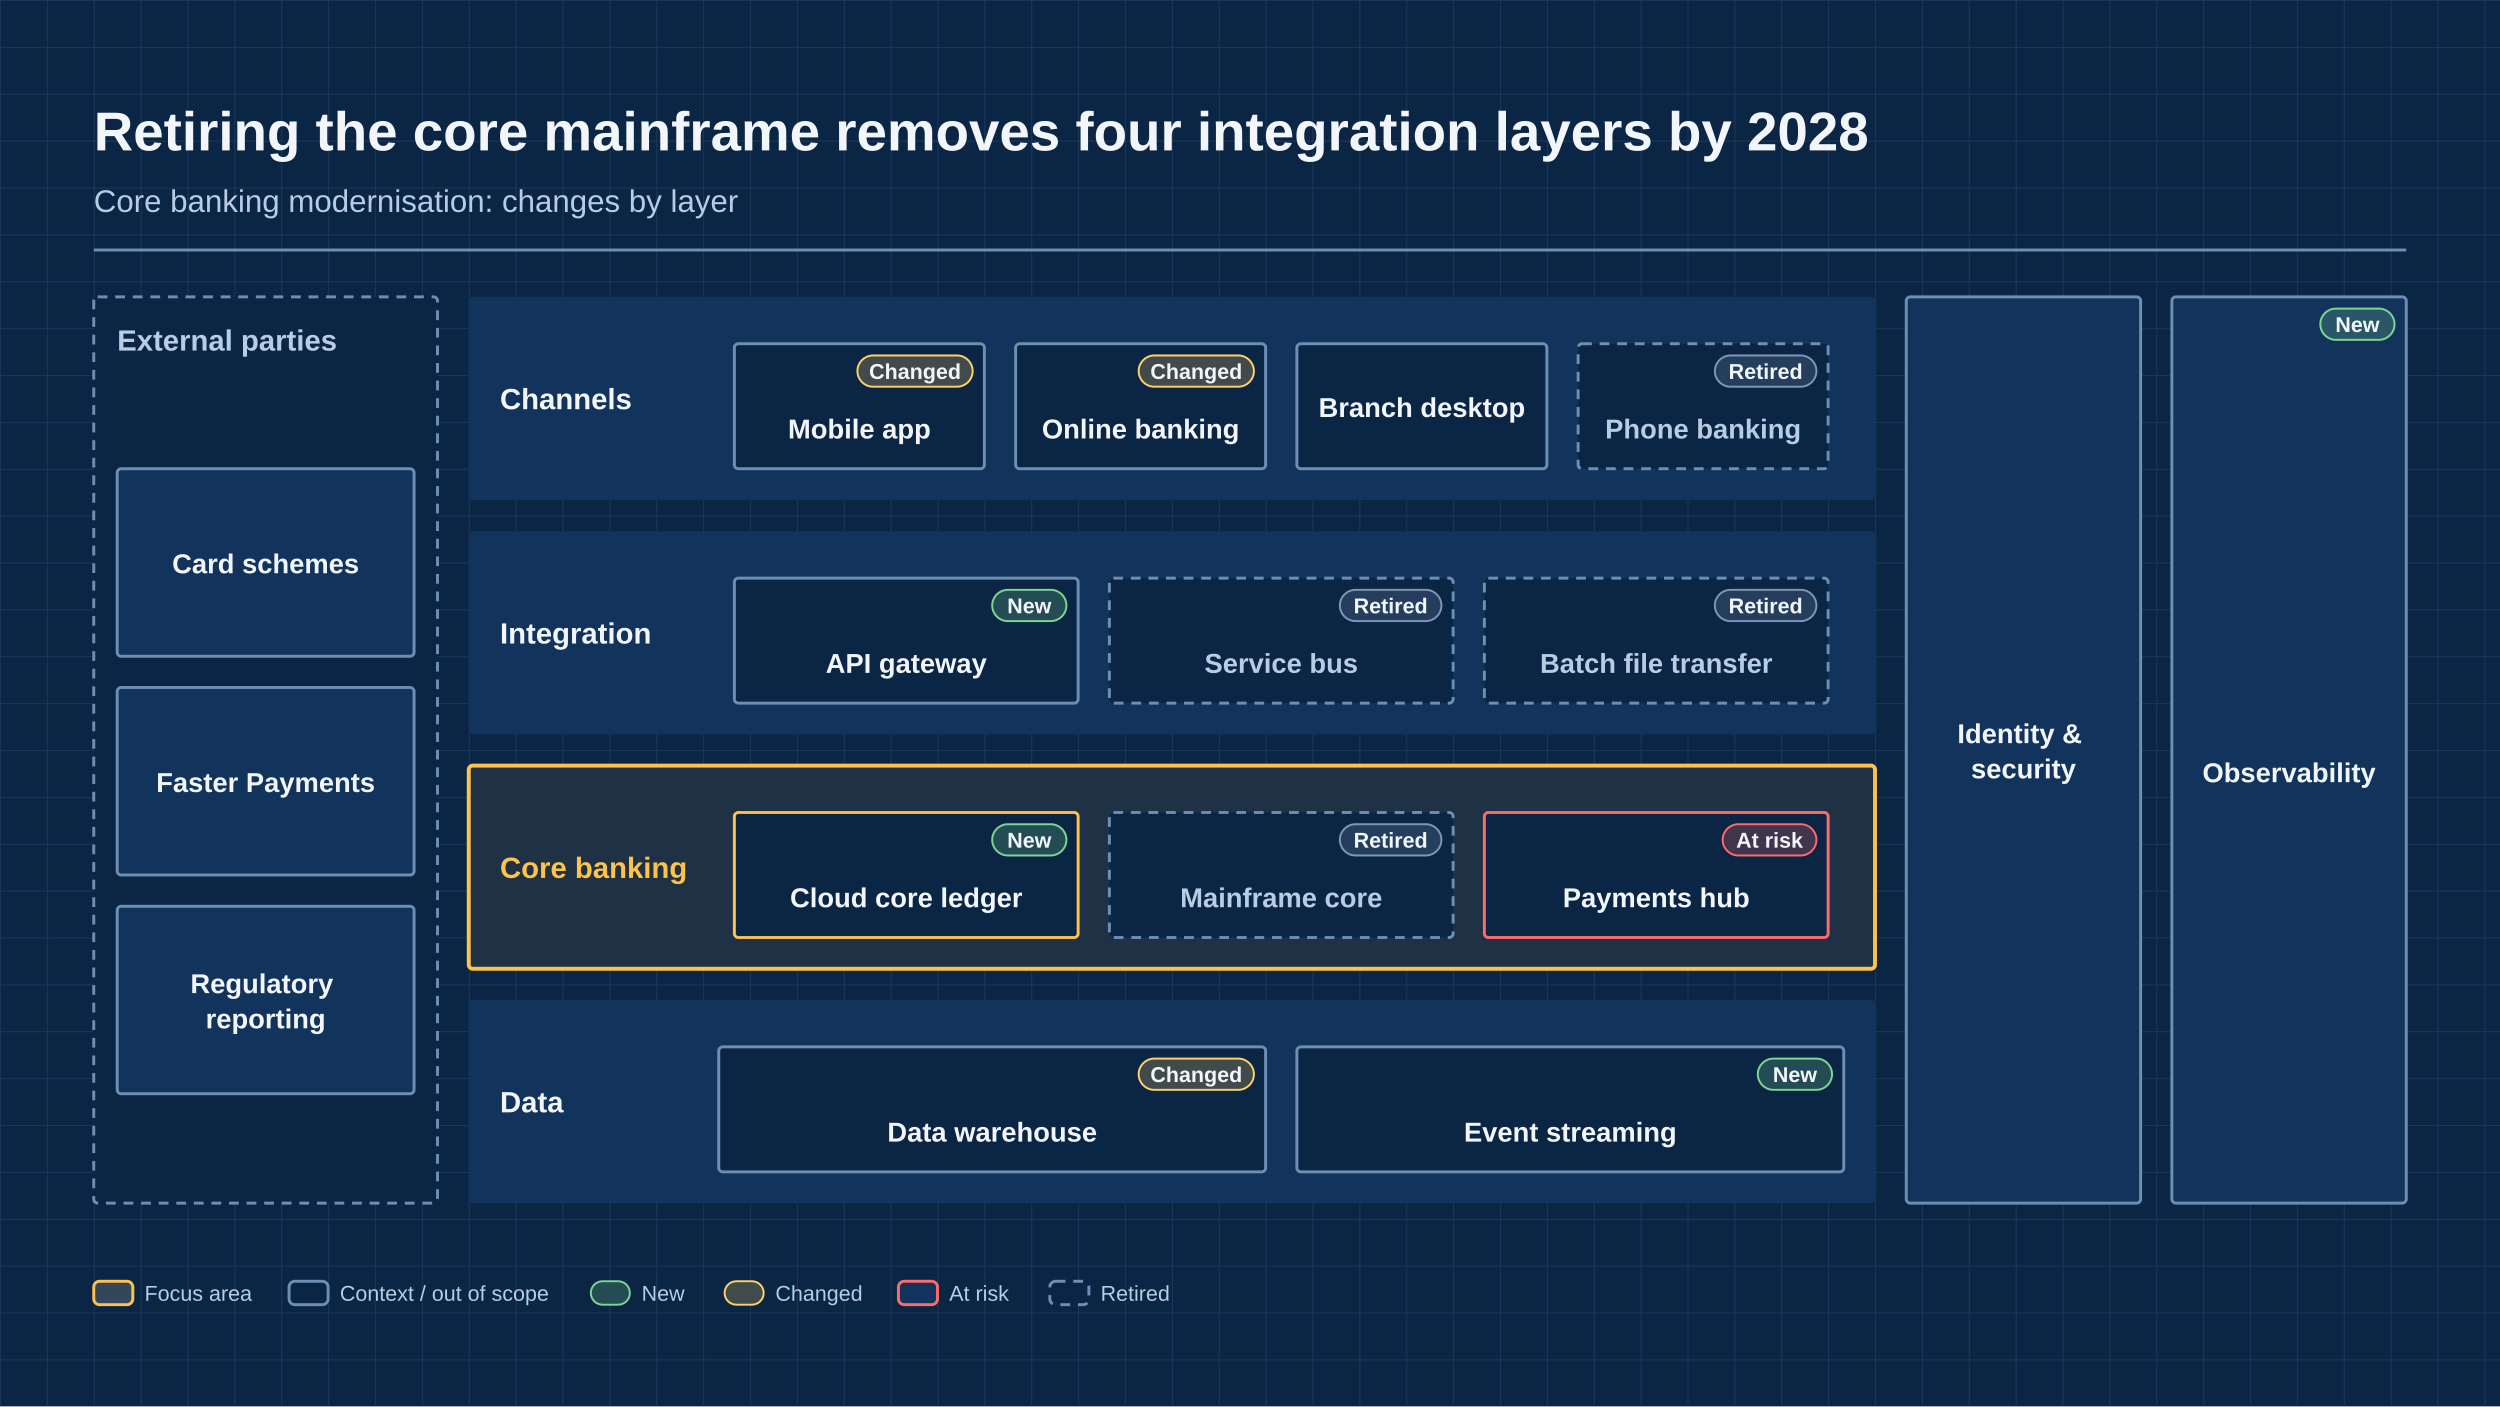
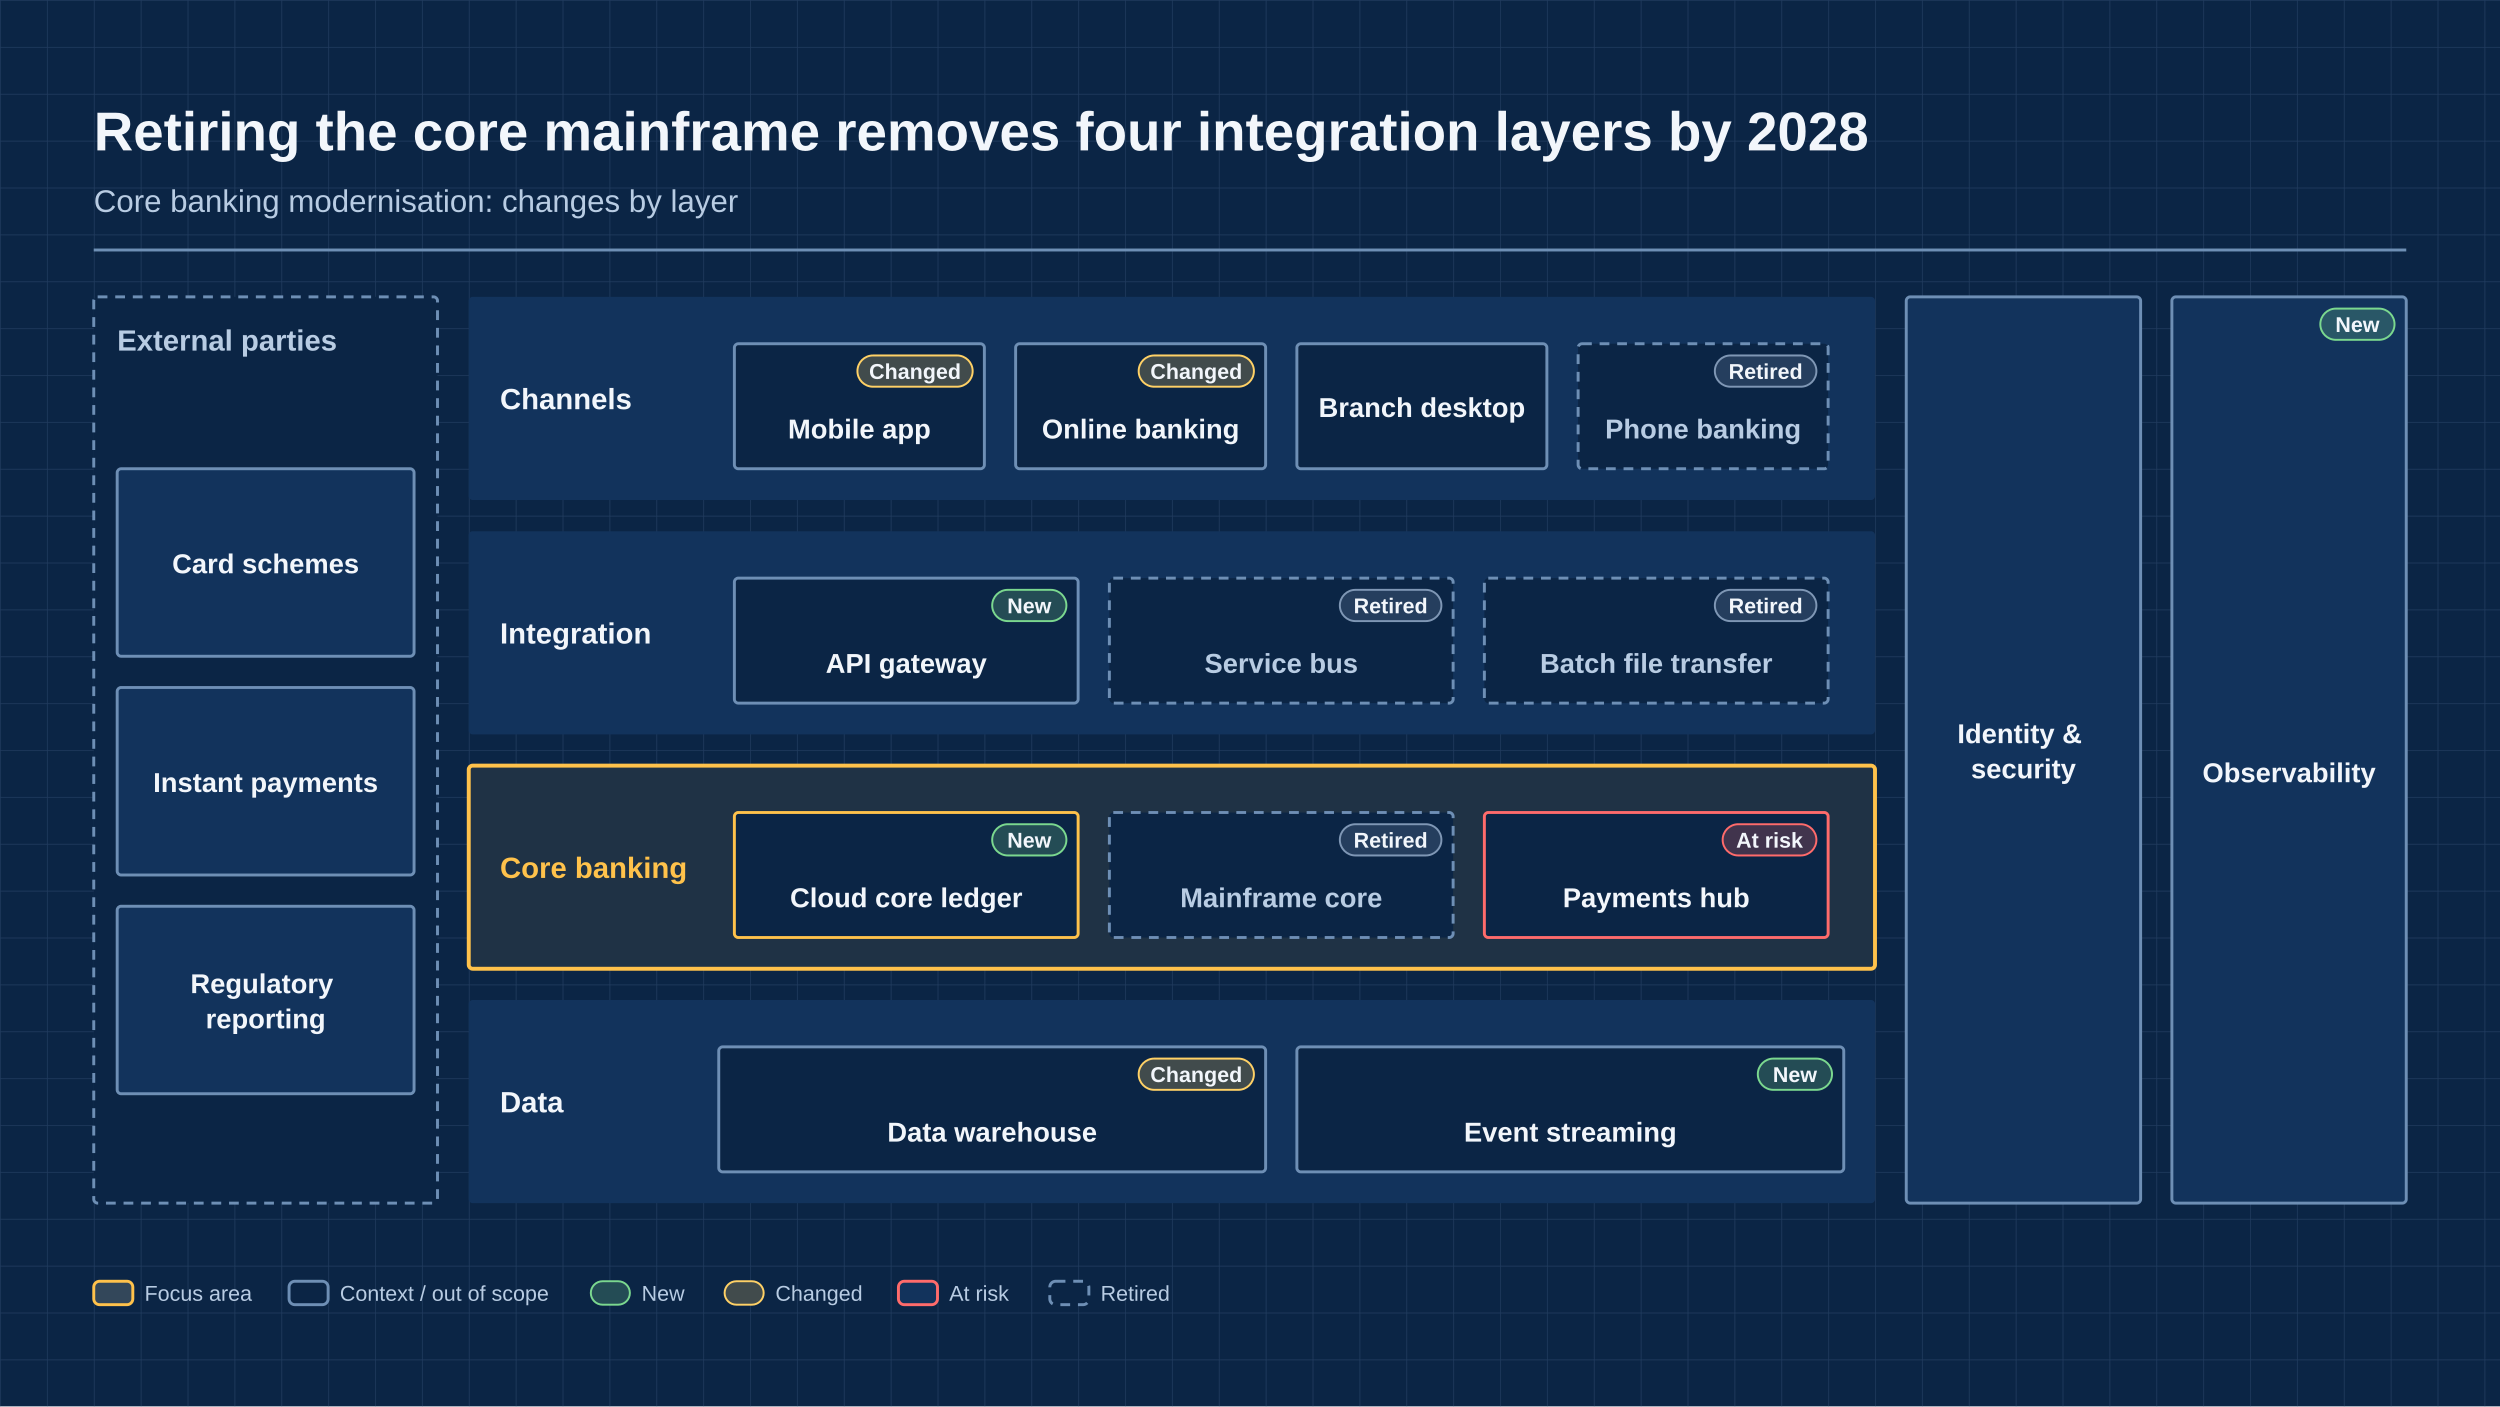
<svg xmlns="http://www.w3.org/2000/svg" width="1280" height="720" viewBox="0 0 1280 720" role="img" aria-labelledby="ds-svg-title ds-svg-desc" data-generator="diagram-studio 1.0.0" data-type="layered-architecture" data-theme="blueprint" data-altitude="detailed">
  <defs>
    <pattern id="ds-grid-pattern" width="24" height="24" patternUnits="userSpaceOnUse" x="0" y="0">
      <path d="M24 0H0V24" fill="none" stroke="#213C5E" stroke-width="0.75" />
    </pattern>
  </defs>
  <rect id="ds-background" data-role="background" width="1280" height="720" fill="#0B2545" />
  <rect id="ds-grid" data-role="decoration" x="0" y="0" width="1280" height="720" fill="url(#ds-grid-pattern)" />
  <text id="ds-title" data-role="title" font-family="'IBM Plex Sans', 'Helvetica Neue', Arial, sans-serif" font-size="28" font-weight="600" fill="#F2F6FB">
    <tspan x="48" y="77">Retiring the core mainframe removes four integration layers by 2028</tspan>
  </text>
  <text id="ds-subtitle" data-role="subtitle" font-family="'IBM Plex Sans', 'Helvetica Neue', Arial, sans-serif" font-size="16" font-weight="400" fill="#B8CCE3">
    <tspan x="48" y="108.5">Core banking modernisation: changes by layer</tspan>
  </text>
  <path id="ds-header-rule" data-role="decoration" d="M48 128L1232 128" fill="none" stroke="#6E8FB5" stroke-width="1.5" stroke-linecap="butt" stroke-linejoin="round" />
  <path id="channels" data-role="band" data-node="channels" d="M242 152H958A2 2 0 0 1 960 154V254A2 2 0 0 1 958 256H242A2 2 0 0 1 240 254V154A2 2 0 0 1 242 152Z" fill="#12335C" />
  <text id="channels--label" data-role="header" font-family="'IBM Plex Sans', 'Helvetica Neue', Arial, sans-serif" font-size="15" font-weight="600" fill="#F2F6FB">
    <tspan x="256" y="209.5">Channels</tspan>
  </text>
  <path id="mobile" data-role="node" data-node="mobile" data-status="changed" d="M378 176H502A2 2 0 0 1 504 178V238A2 2 0 0 1 502 240H378A2 2 0 0 1 376 238V178A2 2 0 0 1 378 176Z" fill="#0B2545" stroke="#6E8FB5" stroke-width="1.5" stroke-linejoin="round" />
  <text id="mobile--label" data-role="label" font-family="'IBM Plex Sans', 'Helvetica Neue', Arial, sans-serif" font-size="14" font-weight="600" fill="#F2F6FB" text-anchor="middle">
    <tspan x="440" y="224.5">Mobile app</tspan>
  </text>
  <path id="mobile--badge" data-role="badge" d="M447 182H490A8 8 0 0 1 498 190V190A8 8 0 0 1 490 198H447A8 8 0 0 1 439 190V190A8 8 0 0 1 447 182Z" fill="#414B4C" stroke="#FFD166" stroke-width="1" stroke-linejoin="round" />
  <text id="mobile--badge-text" data-role="label" font-family="'IBM Plex Sans', 'Helvetica Neue', Arial, sans-serif" font-size="11" font-weight="600" fill="#F2F6FB" text-anchor="middle">
    <tspan x="468.5" y="194">Changed</tspan>
  </text>
  <path id="online" data-role="node" data-node="online" data-status="changed" d="M522 176H646A2 2 0 0 1 648 178V238A2 2 0 0 1 646 240H522A2 2 0 0 1 520 238V178A2 2 0 0 1 522 176Z" fill="#0B2545" stroke="#6E8FB5" stroke-width="1.5" stroke-linejoin="round" />
  <text id="online--label" data-role="label" font-family="'IBM Plex Sans', 'Helvetica Neue', Arial, sans-serif" font-size="14" font-weight="600" fill="#F2F6FB" text-anchor="middle">
    <tspan x="584" y="224.5">Online banking</tspan>
  </text>
  <path id="online--badge" data-role="badge" d="M591 182H634A8 8 0 0 1 642 190V190A8 8 0 0 1 634 198H591A8 8 0 0 1 583 190V190A8 8 0 0 1 591 182Z" fill="#414B4C" stroke="#FFD166" stroke-width="1" stroke-linejoin="round" />
  <text id="online--badge-text" data-role="label" font-family="'IBM Plex Sans', 'Helvetica Neue', Arial, sans-serif" font-size="11" font-weight="600" fill="#F2F6FB" text-anchor="middle">
    <tspan x="612.5" y="194">Changed</tspan>
  </text>
  <path id="branch" data-role="node" data-node="branch" d="M666 176H790A2 2 0 0 1 792 178V238A2 2 0 0 1 790 240H666A2 2 0 0 1 664 238V178A2 2 0 0 1 666 176Z" fill="#0B2545" stroke="#6E8FB5" stroke-width="1.5" stroke-linejoin="round" />
  <text id="branch--label" data-role="label" font-family="'IBM Plex Sans', 'Helvetica Neue', Arial, sans-serif" font-size="14" font-weight="600" fill="#F2F6FB" text-anchor="middle">
    <tspan x="728" y="213.5">Branch desktop</tspan>
  </text>
  <path id="ivr" data-role="node" data-node="ivr" data-emphasis="muted" data-status="retired" d="M810 176H934A2 2 0 0 1 936 178V238A2 2 0 0 1 934 240H810A2 2 0 0 1 808 238V178A2 2 0 0 1 810 176Z" fill="#0B2545" stroke="#6E8FB5" stroke-width="1.5" stroke-dasharray="5 4" stroke-linejoin="round" />
  <text id="ivr--label" data-role="label" font-family="'IBM Plex Sans', 'Helvetica Neue', Arial, sans-serif" font-size="14" font-weight="600" fill="#B8CCE3" text-anchor="middle">
    <tspan x="872" y="224.5">Phone banking</tspan>
  </text>
  <path id="ivr--badge" data-role="badge" d="M886 182H922A8 8 0 0 1 930 190V190A8 8 0 0 1 922 198H886A8 8 0 0 1 878 190V190A8 8 0 0 1 886 182Z" fill="#253E5E" stroke="#7F97B5" stroke-width="1" stroke-linejoin="round" />
  <text id="ivr--badge-text" data-role="label" font-family="'IBM Plex Sans', 'Helvetica Neue', Arial, sans-serif" font-size="11" font-weight="600" fill="#F2F6FB" text-anchor="middle">
    <tspan x="904" y="194">Retired</tspan>
  </text>
  <path id="integration" data-role="band" data-node="integration" d="M242 272H958A2 2 0 0 1 960 274V374A2 2 0 0 1 958 376H242A2 2 0 0 1 240 374V274A2 2 0 0 1 242 272Z" fill="#12335C" />
  <text id="integration--label" data-role="header" font-family="'IBM Plex Sans', 'Helvetica Neue', Arial, sans-serif" font-size="15" font-weight="600" fill="#F2F6FB">
    <tspan x="256" y="329.5">Integration</tspan>
  </text>
  <path id="api-gateway" data-role="node" data-node="api-gateway" data-status="new" d="M378 296H550A2 2 0 0 1 552 298V358A2 2 0 0 1 550 360H378A2 2 0 0 1 376 358V298A2 2 0 0 1 378 296Z" fill="#0B2545" stroke="#6E8FB5" stroke-width="1.5" stroke-linejoin="round" />
  <text id="api-gateway--label" data-role="label" font-family="'IBM Plex Sans', 'Helvetica Neue', Arial, sans-serif" font-size="14" font-weight="600" fill="#F2F6FB" text-anchor="middle">
    <tspan x="464" y="344.5">API gateway</tspan>
  </text>
  <path id="api-gateway--badge" data-role="badge" d="M516 302H538A8 8 0 0 1 546 310V310A8 8 0 0 1 538 318H516A8 8 0 0 1 508 310V310A8 8 0 0 1 516 302Z" fill="#244C55" stroke="#7BD88F" stroke-width="1" stroke-linejoin="round" />
  <text id="api-gateway--badge-text" data-role="label" font-family="'IBM Plex Sans', 'Helvetica Neue', Arial, sans-serif" font-size="11" font-weight="600" fill="#F2F6FB" text-anchor="middle">
    <tspan x="527" y="314">New</tspan>
  </text>
  <path id="esb" data-role="node" data-node="esb" data-emphasis="muted" data-status="retired" d="M570 296H742A2 2 0 0 1 744 298V358A2 2 0 0 1 742 360H570A2 2 0 0 1 568 358V298A2 2 0 0 1 570 296Z" fill="#0B2545" stroke="#6E8FB5" stroke-width="1.5" stroke-dasharray="5 4" stroke-linejoin="round" />
  <text id="esb--label" data-role="label" font-family="'IBM Plex Sans', 'Helvetica Neue', Arial, sans-serif" font-size="14" font-weight="600" fill="#B8CCE3" text-anchor="middle">
    <tspan x="656" y="344.5">Service bus</tspan>
  </text>
  <path id="esb--badge" data-role="badge" d="M694 302H730A8 8 0 0 1 738 310V310A8 8 0 0 1 730 318H694A8 8 0 0 1 686 310V310A8 8 0 0 1 694 302Z" fill="#253E5E" stroke="#7F97B5" stroke-width="1" stroke-linejoin="round" />
  <text id="esb--badge-text" data-role="label" font-family="'IBM Plex Sans', 'Helvetica Neue', Arial, sans-serif" font-size="11" font-weight="600" fill="#F2F6FB" text-anchor="middle">
    <tspan x="712" y="314">Retired</tspan>
  </text>
  <path id="batch" data-role="node" data-node="batch" data-emphasis="muted" data-status="retired" d="M762 296H934A2 2 0 0 1 936 298V358A2 2 0 0 1 934 360H762A2 2 0 0 1 760 358V298A2 2 0 0 1 762 296Z" fill="#0B2545" stroke="#6E8FB5" stroke-width="1.5" stroke-dasharray="5 4" stroke-linejoin="round" />
  <text id="batch--label" data-role="label" font-family="'IBM Plex Sans', 'Helvetica Neue', Arial, sans-serif" font-size="14" font-weight="600" fill="#B8CCE3" text-anchor="middle">
    <tspan x="848" y="344.5">Batch file transfer</tspan>
  </text>
  <path id="batch--badge" data-role="badge" d="M886 302H922A8 8 0 0 1 930 310V310A8 8 0 0 1 922 318H886A8 8 0 0 1 878 310V310A8 8 0 0 1 886 302Z" fill="#253E5E" stroke="#7F97B5" stroke-width="1" stroke-linejoin="round" />
  <text id="batch--badge-text" data-role="label" font-family="'IBM Plex Sans', 'Helvetica Neue', Arial, sans-serif" font-size="11" font-weight="600" fill="#F2F6FB" text-anchor="middle">
    <tspan x="904" y="314">Retired</tspan>
  </text>
  <path id="core" data-role="band" data-node="core" data-emphasis="accent" d="M242 392H958A2 2 0 0 1 960 394V494A2 2 0 0 1 958 496H242A2 2 0 0 1 240 494V394A2 2 0 0 1 242 392Z" fill="#1F3245" stroke="#FFC24B" stroke-width="2" stroke-linejoin="round" />
  <text id="core--label" data-role="header" font-family="'IBM Plex Sans', 'Helvetica Neue', Arial, sans-serif" font-size="15" font-weight="600" fill="#FFC24B">
    <tspan x="256" y="449.5">Core banking</tspan>
  </text>
  <path id="new-core" data-role="node" data-node="new-core" data-status="new" d="M378 416H550A2 2 0 0 1 552 418V478A2 2 0 0 1 550 480H378A2 2 0 0 1 376 478V418A2 2 0 0 1 378 416Z" fill="#0B2545" stroke="#FFC24B" stroke-width="1.5" stroke-linejoin="round" />
  <text id="new-core--label" data-role="label" font-family="'IBM Plex Sans', 'Helvetica Neue', Arial, sans-serif" font-size="14" font-weight="600" fill="#F2F6FB" text-anchor="middle">
    <tspan x="464" y="464.5">Cloud core ledger</tspan>
  </text>
  <path id="new-core--badge" data-role="badge" d="M516 422H538A8 8 0 0 1 546 430V430A8 8 0 0 1 538 438H516A8 8 0 0 1 508 430V430A8 8 0 0 1 516 422Z" fill="#244C55" stroke="#7BD88F" stroke-width="1" stroke-linejoin="round" />
  <text id="new-core--badge-text" data-role="label" font-family="'IBM Plex Sans', 'Helvetica Neue', Arial, sans-serif" font-size="11" font-weight="600" fill="#F2F6FB" text-anchor="middle">
    <tspan x="527" y="434">New</tspan>
  </text>
  <path id="mainframe" data-role="node" data-node="mainframe" data-emphasis="muted" data-status="retired" d="M570 416H742A2 2 0 0 1 744 418V478A2 2 0 0 1 742 480H570A2 2 0 0 1 568 478V418A2 2 0 0 1 570 416Z" fill="#0B2545" stroke="#6E8FB5" stroke-width="1.5" stroke-dasharray="5 4" stroke-linejoin="round" />
  <text id="mainframe--label" data-role="label" font-family="'IBM Plex Sans', 'Helvetica Neue', Arial, sans-serif" font-size="14" font-weight="600" fill="#B8CCE3" text-anchor="middle">
    <tspan x="656" y="464.5">Mainframe core</tspan>
  </text>
  <path id="mainframe--badge" data-role="badge" d="M694 422H730A8 8 0 0 1 738 430V430A8 8 0 0 1 730 438H694A8 8 0 0 1 686 430V430A8 8 0 0 1 694 422Z" fill="#253E5E" stroke="#7F97B5" stroke-width="1" stroke-linejoin="round" />
  <text id="mainframe--badge-text" data-role="label" font-family="'IBM Plex Sans', 'Helvetica Neue', Arial, sans-serif" font-size="11" font-weight="600" fill="#F2F6FB" text-anchor="middle">
    <tspan x="712" y="434">Retired</tspan>
  </text>
  <path id="payments-hub" data-role="node" data-node="payments-hub" data-status="at-risk" d="M762 416H934A2 2 0 0 1 936 418V478A2 2 0 0 1 934 480H762A2 2 0 0 1 760 478V418A2 2 0 0 1 762 416Z" fill="#0B2545" stroke="#FF6B6B" stroke-width="1.5" stroke-linejoin="round" />
  <text id="payments-hub--label" data-role="label" font-family="'IBM Plex Sans', 'Helvetica Neue', Arial, sans-serif" font-size="14" font-weight="600" fill="#F2F6FB" text-anchor="middle">
    <tspan x="848" y="464.5">Payments hub</tspan>
  </text>
  <path id="payments-hub--badge" data-role="badge" d="M890 422H922A8 8 0 0 1 930 430V430A8 8 0 0 1 922 438H890A8 8 0 0 1 882 430V430A8 8 0 0 1 890 422Z" fill="#41344D" stroke="#FF6B6B" stroke-width="1" stroke-linejoin="round" />
  <text id="payments-hub--badge-text" data-role="label" font-family="'IBM Plex Sans', 'Helvetica Neue', Arial, sans-serif" font-size="11" font-weight="600" fill="#F2F6FB" text-anchor="middle">
    <tspan x="906" y="434">At risk</tspan>
  </text>
  <path id="data" data-role="band" data-node="data" d="M242 512H958A2 2 0 0 1 960 514V614A2 2 0 0 1 958 616H242A2 2 0 0 1 240 614V514A2 2 0 0 1 242 512Z" fill="#12335C" />
  <text id="data--label" data-role="header" font-family="'IBM Plex Sans', 'Helvetica Neue', Arial, sans-serif" font-size="15" font-weight="600" fill="#F2F6FB">
    <tspan x="256" y="569.5">Data</tspan>
  </text>
  <path id="warehouse" data-role="node" data-node="warehouse" data-status="changed" d="M370 536H646A2 2 0 0 1 648 538V598A2 2 0 0 1 646 600H370A2 2 0 0 1 368 598V538A2 2 0 0 1 370 536Z" fill="#0B2545" stroke="#6E8FB5" stroke-width="1.5" stroke-linejoin="round" />
  <text id="warehouse--label" data-role="label" font-family="'IBM Plex Sans', 'Helvetica Neue', Arial, sans-serif" font-size="14" font-weight="600" fill="#F2F6FB" text-anchor="middle">
    <tspan x="508" y="584.5">Data warehouse</tspan>
  </text>
  <path id="warehouse--badge" data-role="badge" d="M591 542H634A8 8 0 0 1 642 550V550A8 8 0 0 1 634 558H591A8 8 0 0 1 583 550V550A8 8 0 0 1 591 542Z" fill="#414B4C" stroke="#FFD166" stroke-width="1" stroke-linejoin="round" />
  <text id="warehouse--badge-text" data-role="label" font-family="'IBM Plex Sans', 'Helvetica Neue', Arial, sans-serif" font-size="11" font-weight="600" fill="#F2F6FB" text-anchor="middle">
    <tspan x="612.5" y="554">Changed</tspan>
  </text>
  <path id="streaming" data-role="node" data-node="streaming" data-status="new" d="M666 536H942A2 2 0 0 1 944 538V598A2 2 0 0 1 942 600H666A2 2 0 0 1 664 598V538A2 2 0 0 1 666 536Z" fill="#0B2545" stroke="#6E8FB5" stroke-width="1.5" stroke-linejoin="round" />
  <text id="streaming--label" data-role="label" font-family="'IBM Plex Sans', 'Helvetica Neue', Arial, sans-serif" font-size="14" font-weight="600" fill="#F2F6FB" text-anchor="middle">
    <tspan x="804" y="584.5">Event streaming</tspan>
  </text>
  <path id="streaming--badge" data-role="badge" d="M908 542H930A8 8 0 0 1 938 550V550A8 8 0 0 1 930 558H908A8 8 0 0 1 900 550V550A8 8 0 0 1 908 542Z" fill="#244C55" stroke="#7BD88F" stroke-width="1" stroke-linejoin="round" />
  <text id="streaming--badge-text" data-role="label" font-family="'IBM Plex Sans', 'Helvetica Neue', Arial, sans-serif" font-size="11" font-weight="600" fill="#F2F6FB" text-anchor="middle">
    <tspan x="919" y="554">New</tspan>
  </text>
  <path id="security" data-role="group" data-node="security" d="M978 152H1094A2 2 0 0 1 1096 154V614A2 2 0 0 1 1094 616H978A2 2 0 0 1 976 614V154A2 2 0 0 1 978 152Z" fill="#12335C" stroke="#6E8FB5" stroke-width="1.5" stroke-linejoin="round" />
  <text id="security--label" data-role="label" font-family="'IBM Plex Sans', 'Helvetica Neue', Arial, sans-serif" font-size="14" font-weight="600" fill="#F2F6FB" text-anchor="middle">
    <tspan x="1036" y="380.5">Identity &amp;</tspan>
    <tspan x="1036" y="398.5">security</tspan>
  </text>
  <path id="observability" data-role="group" data-node="observability" data-status="new" d="M1114 152H1230A2 2 0 0 1 1232 154V614A2 2 0 0 1 1230 616H1114A2 2 0 0 1 1112 614V154A2 2 0 0 1 1114 152Z" fill="#12335C" stroke="#6E8FB5" stroke-width="1.5" stroke-linejoin="round" />
  <text id="observability--label" data-role="label" font-family="'IBM Plex Sans', 'Helvetica Neue', Arial, sans-serif" font-size="14" font-weight="600" fill="#F2F6FB" text-anchor="middle">
    <tspan x="1172" y="400.5">Observability</tspan>
  </text>
  <path id="observability--badge" data-role="badge" d="M1196 158H1218A8 8 0 0 1 1226 166V166A8 8 0 0 1 1218 174H1196A8 8 0 0 1 1188 166V166A8 8 0 0 1 1196 158Z" fill="#295767" stroke="#7BD88F" stroke-width="1" stroke-linejoin="round" />
  <text id="observability--badge-text" data-role="label" font-family="'IBM Plex Sans', 'Helvetica Neue', Arial, sans-serif" font-size="11" font-weight="600" fill="#F2F6FB" text-anchor="middle">
    <tspan x="1207" y="170">New</tspan>
  </text>
  <path id="external" data-role="group" d="M50 152H222A2 2 0 0 1 224 154V614A2 2 0 0 1 222 616H50A2 2 0 0 1 48 614V154A2 2 0 0 1 50 152Z" fill="#0B2545" stroke="#6E8FB5" stroke-width="1.5" stroke-dasharray="5 4" stroke-linejoin="round" />
  <text id="external--label" data-role="header" font-family="'IBM Plex Sans', 'Helvetica Neue', Arial, sans-serif" font-size="15" font-weight="600" fill="#B8CCE3">
    <tspan x="60" y="179.5">External parties</tspan>
  </text>
  <path id="card-scheme" data-role="node" data-node="card-scheme" d="M62 240H210A2 2 0 0 1 212 242V334A2 2 0 0 1 210 336H62A2 2 0 0 1 60 334V242A2 2 0 0 1 62 240Z" fill="#12335C" stroke="#6E8FB5" stroke-width="1.5" stroke-linejoin="round" />
  <text id="card-scheme--label" data-role="label" font-family="'IBM Plex Sans', 'Helvetica Neue', Arial, sans-serif" font-size="14" font-weight="600" fill="#F2F6FB" text-anchor="middle">
    <tspan x="136" y="293.5">Card schemes</tspan>
  </text>
-   <path id="faster-payments" data-role="node" data-node="faster-payments" d="M62 352H210A2 2 0 0 1 212 354V446A2 2 0 0 1 210 448H62A2 2 0 0 1 60 446V354A2 2 0 0 1 62 352Z" fill="#12335C" stroke="#6E8FB5" stroke-width="1.5" stroke-linejoin="round" />
-   <text id="faster-payments--label" data-role="label" font-family="'IBM Plex Sans', 'Helvetica Neue', Arial, sans-serif" font-size="14" font-weight="600" fill="#F2F6FB" text-anchor="middle">
-     <tspan x="136" y="405.5">Faster Payments</tspan>
+   <path id="instant-payments" data-role="node" data-node="instant-payments" d="M62 352H210A2 2 0 0 1 212 354V446A2 2 0 0 1 210 448H62A2 2 0 0 1 60 446V354A2 2 0 0 1 62 352Z" fill="#12335C" stroke="#6E8FB5" stroke-width="1.5" stroke-linejoin="round" />
+   <text id="instant-payments--label" data-role="label" font-family="'IBM Plex Sans', 'Helvetica Neue', Arial, sans-serif" font-size="14" font-weight="600" fill="#F2F6FB" text-anchor="middle">
+     <tspan x="136" y="405.5">Instant payments</tspan>
  </text>
  <path id="regulator" data-role="node" data-node="regulator" d="M62 464H210A2 2 0 0 1 212 466V558A2 2 0 0 1 210 560H62A2 2 0 0 1 60 558V466A2 2 0 0 1 62 464Z" fill="#12335C" stroke="#6E8FB5" stroke-width="1.5" stroke-linejoin="round" />
  <text id="regulator--label" data-role="label" font-family="'IBM Plex Sans', 'Helvetica Neue', Arial, sans-serif" font-size="14" font-weight="600" fill="#F2F6FB" text-anchor="middle">
    <tspan x="136" y="508.5">Regulatory</tspan>
    <tspan x="136" y="526.5">reporting</tspan>
  </text>
  <path id="ds-legend-0-0-swatch" data-role="legend" d="M51 656H65A3 3 0 0 1 68 659V665A3 3 0 0 1 65 668H51A3 3 0 0 1 48 665V659A3 3 0 0 1 51 656Z" fill="#33475A" stroke="#FFC24B" stroke-width="1.5" stroke-linejoin="round" />
  <text id="ds-legend-0-0-label" data-role="legend" font-family="'IBM Plex Sans', 'Helvetica Neue', Arial, sans-serif" font-size="11" font-weight="400" fill="#B8CCE3">
    <tspan x="74" y="666">Focus area</tspan>
  </text>
  <path id="ds-legend-0-1-swatch" data-role="legend" d="M151 656H165A3 3 0 0 1 168 659V665A3 3 0 0 1 165 668H151A3 3 0 0 1 148 665V659A3 3 0 0 1 151 656Z" fill="#0B2545" stroke="#6E8FB5" stroke-width="1.5" stroke-linejoin="round" />
  <text id="ds-legend-0-1-label" data-role="legend" font-family="'IBM Plex Sans', 'Helvetica Neue', Arial, sans-serif" font-size="11" font-weight="400" fill="#B8CCE3">
    <tspan x="174" y="666">Context / out of scope</tspan>
  </text>
  <path id="ds-legend-0-2-swatch" data-role="legend" d="M308.5 656H316.5A6 6 0 0 1 322.5 662V662A6 6 0 0 1 316.5 668H308.5A6 6 0 0 1 302.5 662V662A6 6 0 0 1 308.5 656Z" fill="#244C55" stroke="#7BD88F" stroke-width="1" stroke-linejoin="round" />
  <text id="ds-legend-0-2-label" data-role="legend" font-family="'IBM Plex Sans', 'Helvetica Neue', Arial, sans-serif" font-size="11" font-weight="400" fill="#B8CCE3">
    <tspan x="328.5" y="666">New</tspan>
  </text>
  <path id="ds-legend-0-3-swatch" data-role="legend" d="M377 656H385A6 6 0 0 1 391 662V662A6 6 0 0 1 385 668H377A6 6 0 0 1 371 662V662A6 6 0 0 1 377 656Z" fill="#414B4C" stroke="#FFD166" stroke-width="1" stroke-linejoin="round" />
  <text id="ds-legend-0-3-label" data-role="legend" font-family="'IBM Plex Sans', 'Helvetica Neue', Arial, sans-serif" font-size="11" font-weight="400" fill="#B8CCE3">
    <tspan x="397" y="666">Changed</tspan>
  </text>
  <path id="ds-legend-0-4-swatch" data-role="legend" d="M463 656H477A3 3 0 0 1 480 659V665A3 3 0 0 1 477 668H463A3 3 0 0 1 460 665V659A3 3 0 0 1 463 656Z" fill="#12335C" stroke="#FF6B6B" stroke-width="1.5" stroke-linejoin="round" />
  <text id="ds-legend-0-4-label" data-role="legend" font-family="'IBM Plex Sans', 'Helvetica Neue', Arial, sans-serif" font-size="11" font-weight="400" fill="#B8CCE3">
    <tspan x="486" y="666">At risk</tspan>
  </text>
  <path id="ds-legend-0-5-swatch" data-role="legend" d="M540.5 656H554.5A3 3 0 0 1 557.5 659V665A3 3 0 0 1 554.5 668H540.5A3 3 0 0 1 537.5 665V659A3 3 0 0 1 540.5 656Z" fill="#0B2545" stroke="#6E8FB5" stroke-width="1.5" stroke-dasharray="5 4" stroke-linejoin="round" />
  <text id="ds-legend-0-5-label" data-role="legend" font-family="'IBM Plex Sans', 'Helvetica Neue', Arial, sans-serif" font-size="11" font-weight="400" fill="#B8CCE3">
    <tspan x="563.5" y="666">Retired</tspan>
  </text>
</svg>
